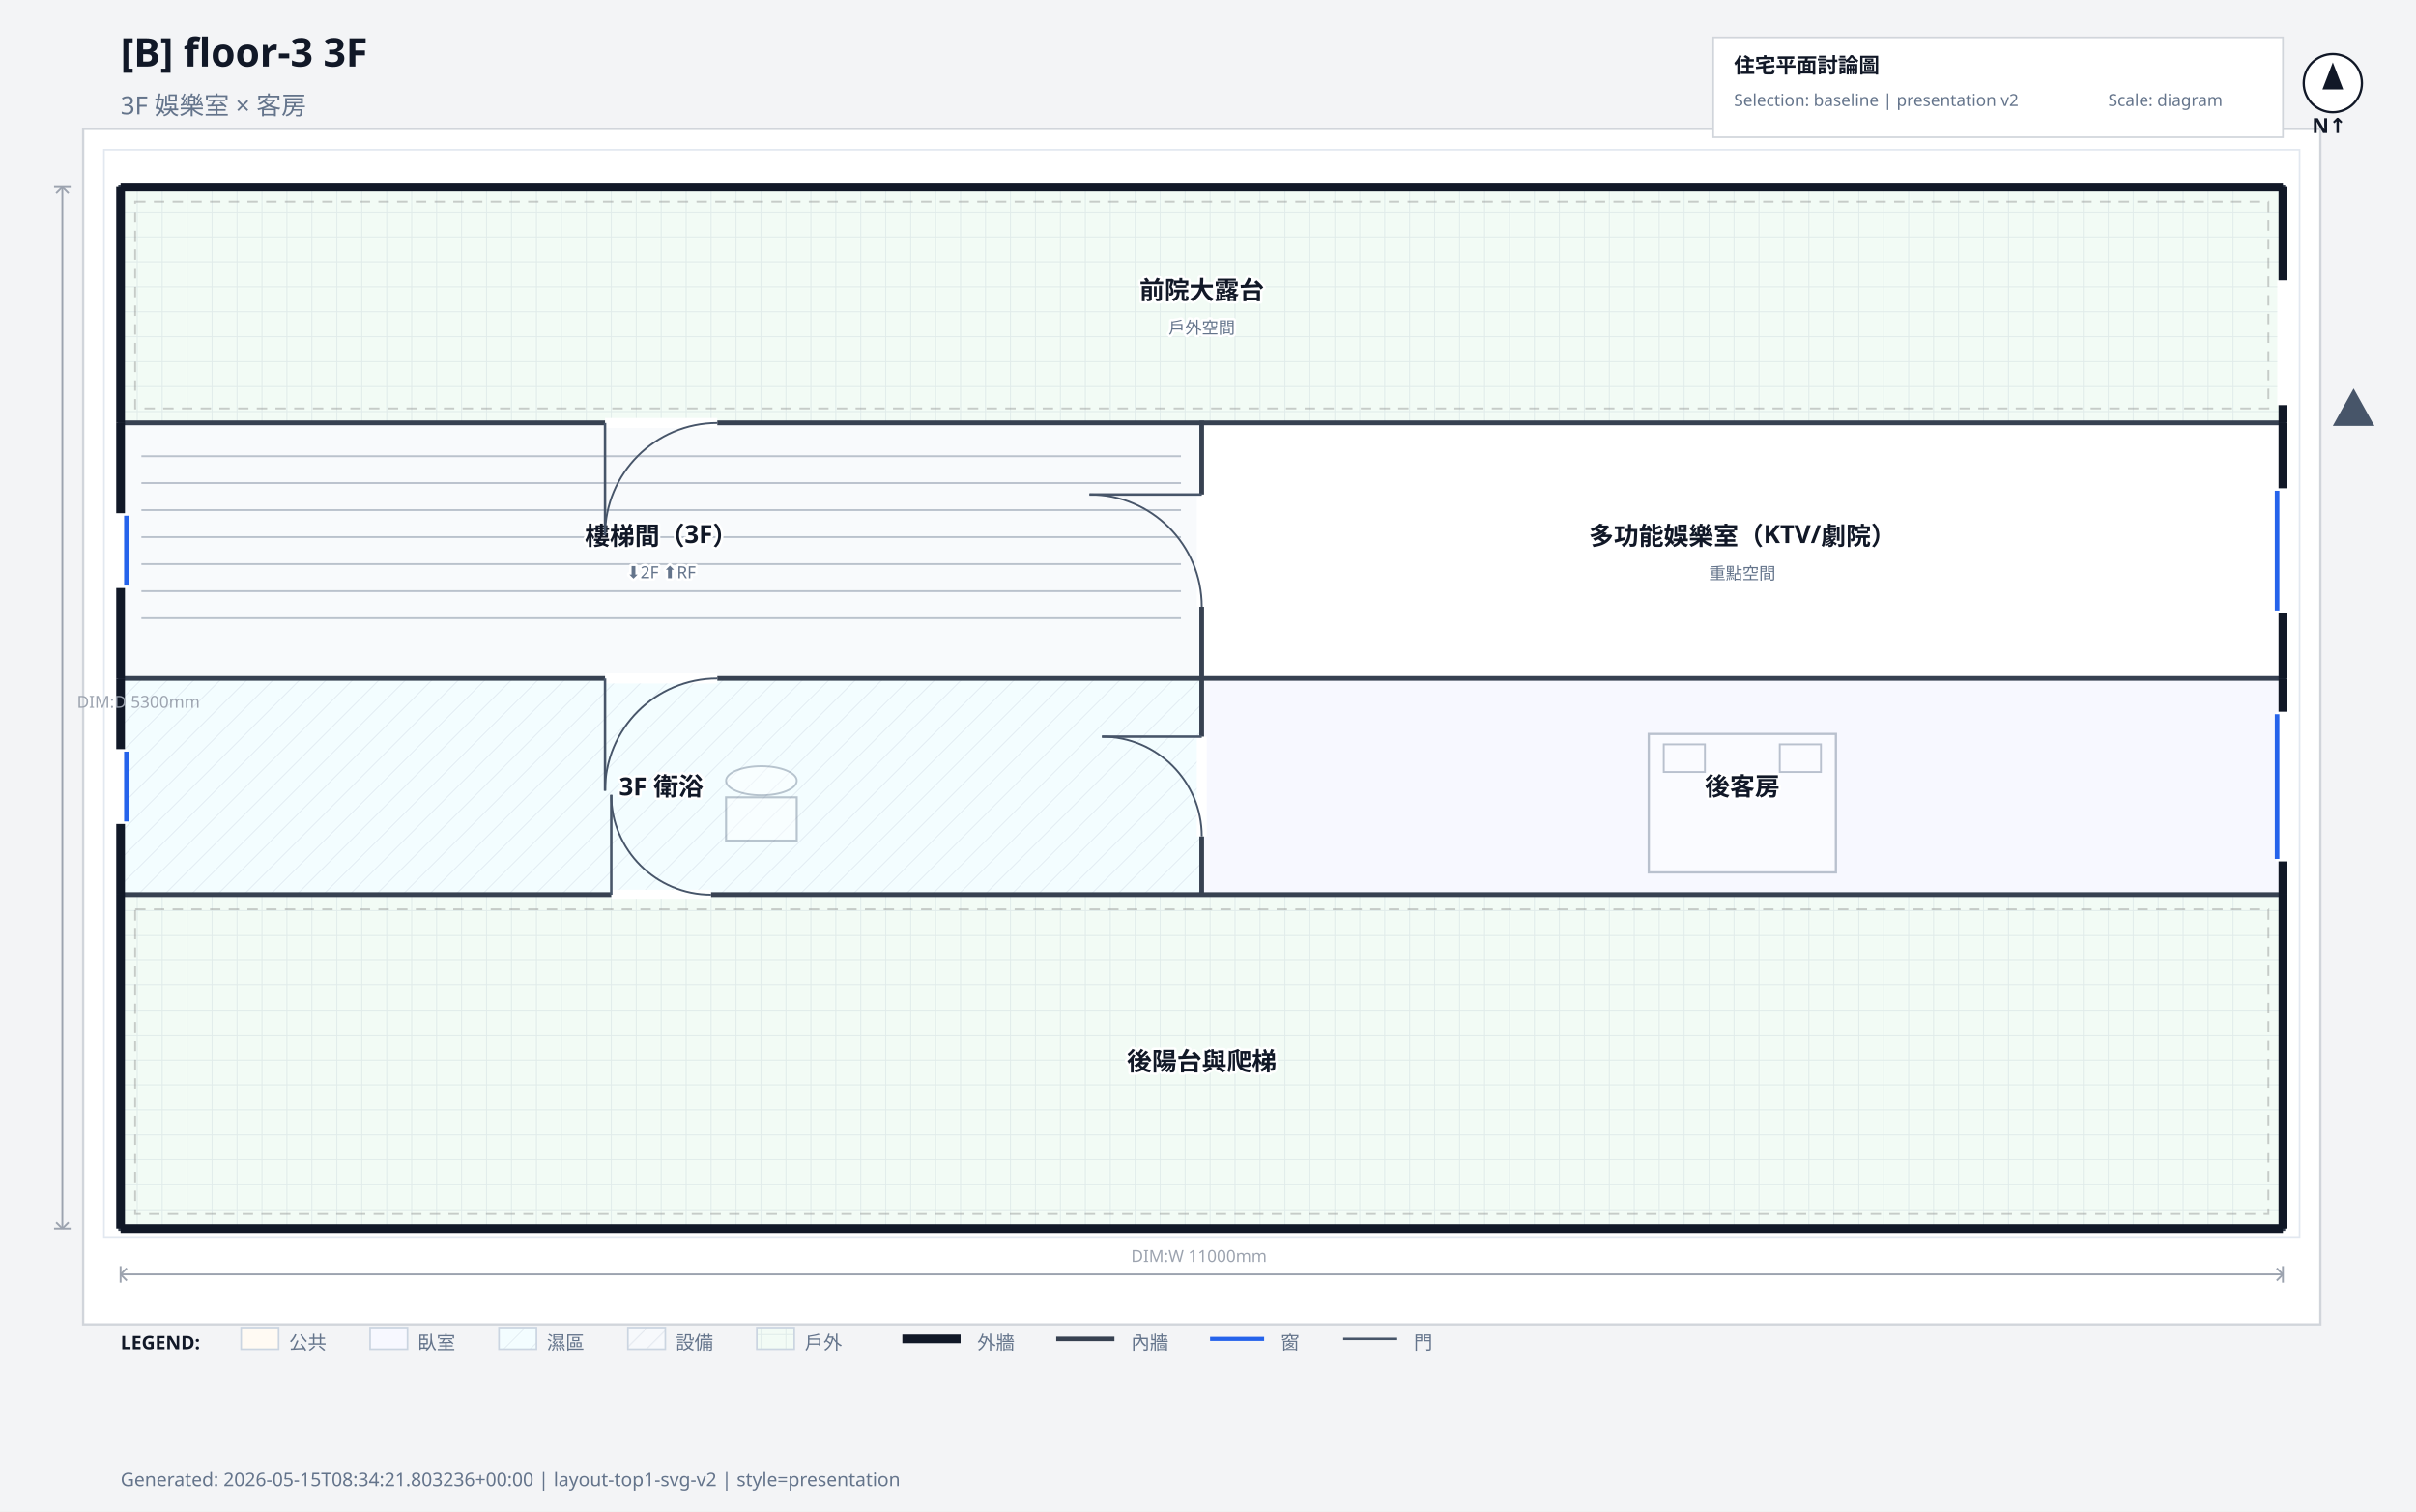
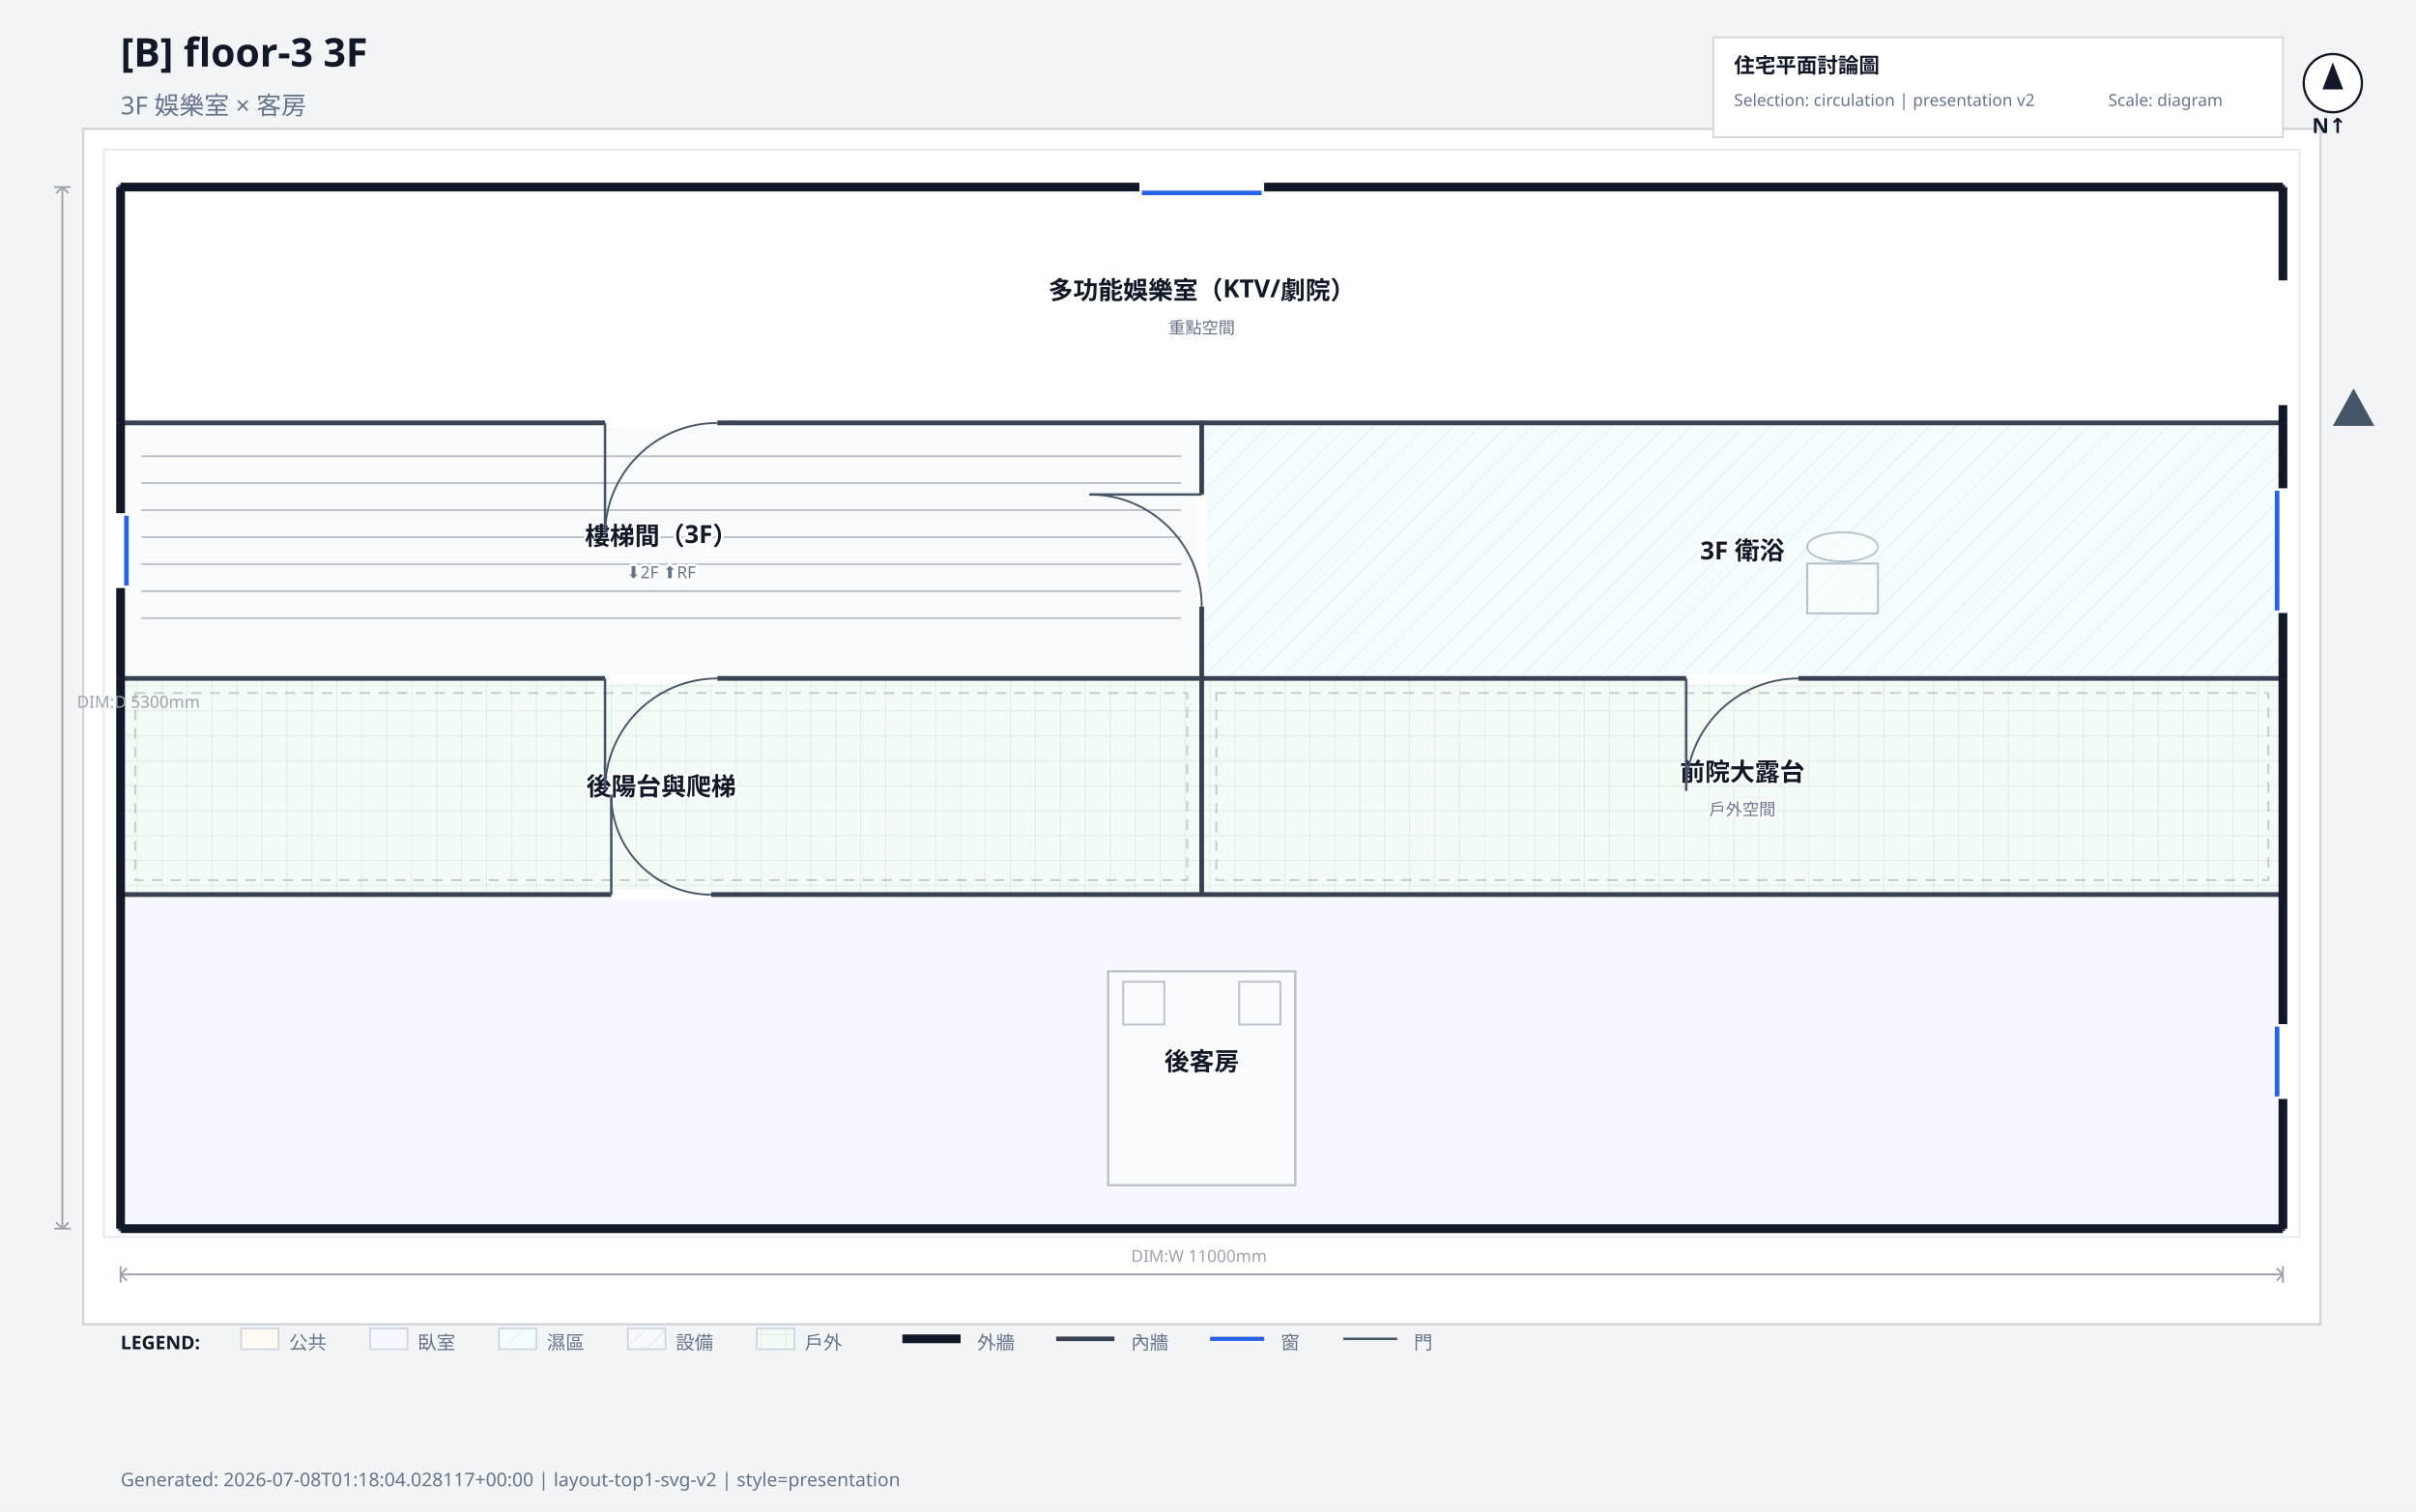
<svg xmlns="http://www.w3.org/2000/svg" width="1162" height="727" viewBox="0 0 1162 727" role="img" aria-label="B floor-3">
  <defs>
    <pattern id="p2-bath-hatch" patternUnits="userSpaceOnUse" width="9" height="9" patternTransform="rotate(45)">
      <rect width="9" height="9" fill="#f3fdff" />
      <line x1="0" y1="0" x2="0" y2="9" stroke="#94a3b8" stroke-width="0.55" opacity="0.28" />
    </pattern>
    <pattern id="p2-service-hatch" patternUnits="userSpaceOnUse" width="10" height="10">
      <rect width="10" height="10" fill="#f7f9fc" />
      <path d="M 0 10 L 10 0" stroke="#94a3b8" stroke-width="0.5" opacity="0.20" />
    </pattern>
    <pattern id="p2-outdoor-hatch" patternUnits="userSpaceOnUse" width="12" height="12">
      <rect width="12" height="12" fill="#f2fbf5" />
      <path d="M 0 6 H 12 M 6 0 V 12" stroke="#94a3b8" stroke-width="0.45" opacity="0.18" />
    </pattern>
  </defs>
  <rect x="0" y="0" width="1162" height="727" fill="#f3f4f6" />
  <rect x="40.0" y="62.0" width="1076.0" height="575.1" fill="#ffffff" stroke="#d1d5db" stroke-width="1.1" />
  <rect x="50.0" y="72.0" width="1056.0" height="523.1" fill="none" stroke="#e2e8f0" stroke-width="0.8" />
  <text x="58.0" y="32.0" fill="#111827" font-size="19" font-family="Segoe UI, Microsoft JhengHei, sans-serif" font-weight="700">[B] floor-3 3F</text>
  <text x="58.0" y="55.0" fill="#64748b" font-size="12" font-family="Segoe UI, Microsoft JhengHei, sans-serif" font-weight="500">3F 娛樂室 × 客房</text>
  <rect x="824.0" y="18.0" width="274.0" height="48" fill="#ffffff" stroke="#d1d5db" stroke-width="0.8" />
  <text x="834.0" y="35.0" fill="#111827" font-size="10" font-family="Segoe UI, Microsoft JhengHei, sans-serif" font-weight="700">住宅平面討論圖</text>
-   <text x="834.0" y="51.0" fill="#64748b" font-size="8" font-family="Segoe UI, Microsoft JhengHei, sans-serif" font-weight="500">Selection: baseline | presentation v2</text>
+   <text x="834.0" y="51.0" fill="#64748b" font-size="8" font-family="Segoe UI, Microsoft JhengHei, sans-serif" font-weight="500">Selection: circulation | presentation v2</text>
  <text x="1014.0" y="51.0" fill="#64748b" font-size="8" font-family="Segoe UI, Microsoft JhengHei, sans-serif" font-weight="500">Scale: diagram</text>
-   <rect x="58.0" y="90.0" width="1040.0" height="113.5" fill="url(#p2-outdoor-hatch)" stroke="#374151" stroke-width="2.2" />
+   <rect x="58.0" y="90.0" width="1040.0" height="113.5" fill="#ffffff" stroke="#374151" stroke-width="2.2" />
  <g opacity="0.42">
-     <rect x="65.0" y="97.0" width="1026.0" height="99.5" fill="none" stroke="#8a8a8a" stroke-dasharray="5 4" stroke-width="0.9" />
-   </g>
-   <text x="578.0" y="139.7" fill="#111827" font-size="12" font-family="Segoe UI, Microsoft JhengHei, sans-serif" font-weight="700" text-anchor="middle" dominant-baseline="middle" paint-order="stroke" stroke="#ffffff" stroke-width="2.4" stroke-linejoin="round">前院大露台</text>
-   <text x="578.0" y="157.7" fill="#64748b" font-size="8" font-family="Segoe UI, Microsoft JhengHei, sans-serif" font-weight="500" text-anchor="middle" dominant-baseline="middle" paint-order="stroke" stroke="#ffffff" stroke-width="2.4" stroke-linejoin="round">戶外空間</text>
+ </g>
+   <text x="578.0" y="139.7" fill="#111827" font-size="12" font-family="Segoe UI, Microsoft JhengHei, sans-serif" font-weight="700" text-anchor="middle" dominant-baseline="middle" paint-order="stroke" stroke="#ffffff" stroke-width="2.4" stroke-linejoin="round">多功能娛樂室（KTV/劇院）</text>
+   <text x="578.0" y="157.7" fill="#64748b" font-size="8" font-family="Segoe UI, Microsoft JhengHei, sans-serif" font-weight="500" text-anchor="middle" dominant-baseline="middle" paint-order="stroke" stroke="#ffffff" stroke-width="2.4" stroke-linejoin="round">重點空間</text>
  <rect x="58.0" y="203.5" width="520.0" height="122.9" fill="#f8fafc" stroke="#374151" stroke-width="2.2" />
  <g opacity="0.42">
    <line x1="68.0" y1="219.5" x2="568.0" y2="219.5" stroke="#64748b" stroke-width="0.9" />
    <line x1="68.0" y1="232.4" x2="568.0" y2="232.4" stroke="#64748b" stroke-width="0.9" />
    <line x1="68.0" y1="245.4" x2="568.0" y2="245.4" stroke="#64748b" stroke-width="0.9" />
    <line x1="68.0" y1="258.4" x2="568.0" y2="258.4" stroke="#64748b" stroke-width="0.9" />
    <line x1="68.0" y1="271.4" x2="568.0" y2="271.4" stroke="#64748b" stroke-width="0.9" />
    <line x1="68.0" y1="284.4" x2="568.0" y2="284.4" stroke="#64748b" stroke-width="0.9" />
    <line x1="68.0" y1="297.4" x2="568.0" y2="297.4" stroke="#64748b" stroke-width="0.9" />
  </g>
  <text x="318.0" y="257.9" fill="#111827" font-size="12" font-family="Segoe UI, Microsoft JhengHei, sans-serif" font-weight="700" text-anchor="middle" dominant-baseline="middle" paint-order="stroke" stroke="#ffffff" stroke-width="2.4" stroke-linejoin="round">樓梯間（3F）</text>
  <text x="318.0" y="275.9" fill="#64748b" font-size="8" font-family="Segoe UI, Microsoft JhengHei, sans-serif" font-weight="500" text-anchor="middle" dominant-baseline="middle" paint-order="stroke" stroke="#ffffff" stroke-width="2.4" stroke-linejoin="round">⬇️2F ⬆️RF</text>
-   <rect x="578.0" y="203.5" width="520.0" height="122.9" fill="#ffffff" stroke="#374151" stroke-width="2.2" />
+   <rect x="578.0" y="203.5" width="520.0" height="122.9" fill="url(#p2-bath-hatch)" stroke="#374151" stroke-width="2.2" />
  <g opacity="0.42">
- </g>
-   <text x="838.0" y="257.9" fill="#111827" font-size="12" font-family="Segoe UI, Microsoft JhengHei, sans-serif" font-weight="700" text-anchor="middle" dominant-baseline="middle" paint-order="stroke" stroke="#ffffff" stroke-width="2.4" stroke-linejoin="round">多功能娛樂室（KTV/劇院）</text>
-   <text x="838.0" y="275.9" fill="#64748b" font-size="8" font-family="Segoe UI, Microsoft JhengHei, sans-serif" font-weight="500" text-anchor="middle" dominant-baseline="middle" paint-order="stroke" stroke="#ffffff" stroke-width="2.4" stroke-linejoin="round">重點空間</text>
-   <rect x="58.0" y="326.4" width="520.0" height="104.0" fill="url(#p2-bath-hatch)" stroke="#374151" stroke-width="2.2" />
+     <rect x="869.2" y="271.1" width="34.0" height="24.0" fill="#ffffff" stroke="#64748b" stroke-width="1.0" />
+     <ellipse cx="886.2" cy="263.1" rx="17.0" ry="7" fill="#ffffff" stroke="#64748b" stroke-width="0.9" />
+   </g>
+   <text x="838.0" y="264.9" fill="#111827" font-size="12" font-family="Segoe UI, Microsoft JhengHei, sans-serif" font-weight="700" text-anchor="middle" dominant-baseline="middle" paint-order="stroke" stroke="#ffffff" stroke-width="2.4" stroke-linejoin="round">3F 衛浴</text>
+   <rect x="58.0" y="326.4" width="520.0" height="104.0" fill="url(#p2-outdoor-hatch)" stroke="#374151" stroke-width="2.2" />
  <g opacity="0.42">
-     <rect x="349.2" y="383.6" width="34.0" height="20.8" fill="#ffffff" stroke="#64748b" stroke-width="1.0" />
-     <ellipse cx="366.2" cy="375.6" rx="17.0" ry="7" fill="#ffffff" stroke="#64748b" stroke-width="0.9" />
+     <rect x="65.0" y="333.4" width="506.0" height="90.0" fill="none" stroke="#8a8a8a" stroke-dasharray="5 4" stroke-width="0.9" />
  </g>
-   <text x="318.0" y="378.4" fill="#111827" font-size="12" font-family="Segoe UI, Microsoft JhengHei, sans-serif" font-weight="700" text-anchor="middle" dominant-baseline="middle" paint-order="stroke" stroke="#ffffff" stroke-width="2.4" stroke-linejoin="round">3F 衛浴</text>
-   <rect x="578.0" y="326.4" width="520.0" height="104.0" fill="#f7f8ff" stroke="#374151" stroke-width="2.2" />
+   <text x="318.0" y="378.4" fill="#111827" font-size="12" font-family="Segoe UI, Microsoft JhengHei, sans-serif" font-weight="700" text-anchor="middle" dominant-baseline="middle" paint-order="stroke" stroke="#ffffff" stroke-width="2.4" stroke-linejoin="round">後陽台與爬梯</text>
+   <rect x="578.0" y="326.4" width="520.0" height="104.0" fill="url(#p2-outdoor-hatch)" stroke="#374151" stroke-width="2.2" />
  <g opacity="0.42">
-     <rect x="793.0" y="353.1" width="90.0" height="66.6" fill="#ffffff" stroke="#64748b" stroke-width="1.1" />
-     <rect x="800.2" y="358.1" width="19.8" height="13.3" fill="#ffffff" stroke="#64748b" stroke-width="0.9" />
-     <rect x="856.0" y="358.1" width="19.8" height="13.3" fill="#ffffff" stroke="#64748b" stroke-width="0.9" />
+     <rect x="585.0" y="333.4" width="506.0" height="90.0" fill="none" stroke="#8a8a8a" stroke-dasharray="5 4" stroke-width="0.9" />
  </g>
-   <text x="838.0" y="378.4" fill="#111827" font-size="12" font-family="Segoe UI, Microsoft JhengHei, sans-serif" font-weight="700" text-anchor="middle" dominant-baseline="middle" paint-order="stroke" stroke="#ffffff" stroke-width="2.4" stroke-linejoin="round">後客房</text>
-   <rect x="58.0" y="430.4" width="1040.0" height="160.7" fill="url(#p2-outdoor-hatch)" stroke="#374151" stroke-width="2.2" />
+   <text x="838.0" y="371.4" fill="#111827" font-size="12" font-family="Segoe UI, Microsoft JhengHei, sans-serif" font-weight="700" text-anchor="middle" dominant-baseline="middle" paint-order="stroke" stroke="#ffffff" stroke-width="2.4" stroke-linejoin="round">前院大露台</text>
+   <text x="838.0" y="389.4" fill="#64748b" font-size="8" font-family="Segoe UI, Microsoft JhengHei, sans-serif" font-weight="500" text-anchor="middle" dominant-baseline="middle" paint-order="stroke" stroke="#ffffff" stroke-width="2.4" stroke-linejoin="round">戶外空間</text>
+   <rect x="58.0" y="430.4" width="1040.0" height="160.7" fill="#f7f8ff" stroke="#374151" stroke-width="2.2" />
  <g opacity="0.42">
-     <rect x="65.0" y="437.4" width="1026.0" height="146.7" fill="none" stroke="#8a8a8a" stroke-dasharray="5 4" stroke-width="0.9" />
+     <rect x="533.0" y="467.3" width="90.0" height="102.9" fill="#ffffff" stroke="#64748b" stroke-width="1.1" />
+     <rect x="540.2" y="472.3" width="19.8" height="20.6" fill="#ffffff" stroke="#64748b" stroke-width="0.9" />
+     <rect x="596.0" y="472.3" width="19.8" height="20.6" fill="#ffffff" stroke="#64748b" stroke-width="0.9" />
  </g>
-   <text x="578.0" y="510.7" fill="#111827" font-size="12" font-family="Segoe UI, Microsoft JhengHei, sans-serif" font-weight="700" text-anchor="middle" dominant-baseline="middle" paint-order="stroke" stroke="#ffffff" stroke-width="2.4" stroke-linejoin="round">後陽台與爬梯</text>
+   <text x="578.0" y="510.7" fill="#111827" font-size="12" font-family="Segoe UI, Microsoft JhengHei, sans-serif" font-weight="700" text-anchor="middle" dominant-baseline="middle" paint-order="stroke" stroke="#ffffff" stroke-width="2.4" stroke-linejoin="round">後客房</text>
  <line x1="58.0" y1="90.0" x2="1098.0" y2="90.0" stroke="#111827" stroke-width="4.2" />
  <line x1="1098.0" y1="90.0" x2="1098.0" y2="203.5" stroke="#111827" stroke-width="4.2" />
  <line x1="58.0" y1="90.0" x2="58.0" y2="203.5" stroke="#111827" stroke-width="4.2" />
  <line x1="58.0" y1="203.5" x2="58.0" y2="326.4" stroke="#111827" stroke-width="4.2" />
  <line x1="1098.0" y1="203.5" x2="1098.0" y2="326.4" stroke="#111827" stroke-width="4.2" />
  <line x1="58.0" y1="326.4" x2="58.0" y2="430.4" stroke="#111827" stroke-width="4.2" />
  <line x1="1098.0" y1="326.4" x2="1098.0" y2="430.4" stroke="#111827" stroke-width="4.2" />
  <line x1="1098.0" y1="430.4" x2="1098.0" y2="591.1" stroke="#111827" stroke-width="4.2" />
  <line x1="58.0" y1="591.1" x2="1098.0" y2="591.1" stroke="#111827" stroke-width="4.2" />
  <line x1="58.0" y1="430.4" x2="58.0" y2="591.1" stroke="#111827" stroke-width="4.2" />
+   <line x1="548.0" y1="90.0" x2="608.0" y2="90.0" stroke="#ffffff" stroke-width="6.6" />
+   <line x1="549.2" y1="92.8" x2="606.8" y2="92.8" stroke="#2563eb" stroke-width="2.2" />
  <line x1="58.0" y1="246.9" x2="58.0" y2="282.9" stroke="#ffffff" stroke-width="6.6" />
  <line x1="60.8" y1="248.1" x2="60.8" y2="281.7" stroke="#2563eb" stroke-width="2.2" />
  <line x1="1098.0" y1="234.9" x2="1098.0" y2="294.9" stroke="#ffffff" stroke-width="6.6" />
  <line x1="1095.2" y1="236.1" x2="1095.2" y2="293.7" stroke="#2563eb" stroke-width="2.2" />
-   <line x1="58.0" y1="360.4" x2="58.0" y2="396.4" stroke="#ffffff" stroke-width="6.6" />
-   <line x1="60.8" y1="361.6" x2="60.8" y2="395.2" stroke="#2563eb" stroke-width="2.2" />
-   <line x1="1098.0" y1="342.4" x2="1098.0" y2="414.4" stroke="#ffffff" stroke-width="6.6" />
-   <line x1="1095.2" y1="343.6" x2="1095.2" y2="413.2" stroke="#2563eb" stroke-width="2.2" />
+   <line x1="1098.0" y1="492.7" x2="1098.0" y2="528.7" stroke="#ffffff" stroke-width="6.6" />
+   <line x1="1095.2" y1="493.9" x2="1095.2" y2="527.5" stroke="#2563eb" stroke-width="2.2" />
  <line x1="291.0" y1="203.5" x2="345.0" y2="203.5" stroke="#ffffff" stroke-width="4.8" />
  <line x1="291.0" y1="203.5" x2="291.0" y2="257.5" stroke="#475569" stroke-width="1.2" />
  <path d="M 345.0 203.5 A 54.0 54.0 0 0 0 291.0 257.5" fill="none" stroke="#475569" stroke-width="0.9" />
  <line x1="291.0" y1="326.4" x2="345.0" y2="326.4" stroke="#ffffff" stroke-width="4.8" />
  <line x1="291.0" y1="326.4" x2="291.0" y2="380.4" stroke="#475569" stroke-width="1.2" />
  <path d="M 345.0 326.4 A 54.0 54.0 0 0 0 291.0 380.4" fill="none" stroke="#475569" stroke-width="0.9" />
-   <line x1="578.0" y1="354.4" x2="578.0" y2="402.4" stroke="#ffffff" stroke-width="4.8" />
-   <line x1="578.0" y1="354.4" x2="530.0" y2="354.4" stroke="#475569" stroke-width="1.2" />
-   <path d="M 578.0 402.4 A 48.0 48.0 0 0 0 530.0 354.4" fill="none" stroke="#475569" stroke-width="0.9" />
  <line x1="578.0" y1="237.9" x2="578.0" y2="291.9" stroke="#ffffff" stroke-width="4.8" />
  <line x1="578.0" y1="237.9" x2="524.0" y2="237.9" stroke="#475569" stroke-width="1.2" />
  <path d="M 578.0 291.9 A 54.0 54.0 0 0 0 524.0 237.9" fill="none" stroke="#475569" stroke-width="0.9" />
+   <line x1="811.0" y1="326.4" x2="865.0" y2="326.4" stroke="#ffffff" stroke-width="4.8" />
+   <line x1="811.0" y1="326.4" x2="811.0" y2="380.4" stroke="#475569" stroke-width="1.2" />
+   <path d="M 865.0 326.4 A 54.0 54.0 0 0 0 811.0 380.4" fill="none" stroke="#475569" stroke-width="0.9" />
  <line x1="294.0" y1="430.4" x2="342.0" y2="430.4" stroke="#ffffff" stroke-width="4.8" />
  <line x1="294.0" y1="430.4" x2="294.0" y2="382.4" stroke="#475569" stroke-width="1.2" />
  <path d="M 342.0 430.4 A 48.0 48.0 0 0 1 294.0 382.4" fill="none" stroke="#475569" stroke-width="0.9" />
  <line x1="1098.0" y1="134.9" x2="1098.0" y2="194.9" stroke="#ffffff" stroke-width="5.4" />
  <polygon points="1122.0,204.9 1142.0,204.9 1132.0,186.9" fill="#475569" />
  <line x1="58.0" y1="613.1" x2="1098.0" y2="613.1" stroke="#9ca3af" stroke-width="0.9" />
  <line x1="58.0" y1="609.1" x2="58.0" y2="617.1" stroke="#9ca3af" stroke-width="0.9" />
  <line x1="1098.0" y1="609.1" x2="1098.0" y2="617.1" stroke="#9ca3af" stroke-width="0.9" />
  <line x1="61.0" y1="610.1" x2="58.0" y2="613.1" stroke="#9ca3af" stroke-width="0.9" />
  <line x1="61.0" y1="616.1" x2="58.0" y2="613.1" stroke="#9ca3af" stroke-width="0.9" />
  <line x1="1095.0" y1="610.1" x2="1098.0" y2="613.1" stroke="#9ca3af" stroke-width="0.9" />
  <line x1="1095.0" y1="616.1" x2="1098.0" y2="613.1" stroke="#9ca3af" stroke-width="0.9" />
  <text x="544.0" y="607.1" fill="#9ca3af" font-size="8" font-family="Segoe UI, Microsoft JhengHei, sans-serif" font-weight="500">DIM:W 11000mm</text>
  <line x1="30.0" y1="90.0" x2="30.0" y2="591.1" stroke="#9ca3af" stroke-width="0.9" />
  <line x1="26.0" y1="90.0" x2="34.0" y2="90.0" stroke="#9ca3af" stroke-width="0.9" />
  <line x1="26.0" y1="591.1" x2="34.0" y2="591.1" stroke="#9ca3af" stroke-width="0.9" />
  <line x1="27.0" y1="93.0" x2="30.0" y2="90.0" stroke="#9ca3af" stroke-width="0.9" />
  <line x1="33.0" y1="93.0" x2="30.0" y2="90.0" stroke="#9ca3af" stroke-width="0.9" />
  <line x1="27.0" y1="588.1" x2="30.0" y2="591.1" stroke="#9ca3af" stroke-width="0.9" />
  <line x1="33.0" y1="588.1" x2="30.0" y2="591.1" stroke="#9ca3af" stroke-width="0.9" />
  <text x="37.0" y="340.5" fill="#9ca3af" font-size="8" font-family="Segoe UI, Microsoft JhengHei, sans-serif" font-weight="500">DIM:D 5300mm</text>
  <circle cx="1122.0" cy="40.0" r="14.0" fill="#ffffff" stroke="#111827" stroke-width="1.1" />
  <polygon points="1122.0,30.0 1117.0,43.0 1127.0,43.0" fill="#111827" />
  <text x="1112.0" y="64.0" fill="#111827" font-size="10" font-family="Segoe UI, Microsoft JhengHei, sans-serif" font-weight="700">N↑</text>
  <text x="58.0" y="649.1" fill="#111827" font-size="9" font-family="Segoe UI, Microsoft JhengHei, sans-serif" font-weight="700">LEGEND:</text>
  <rect x="116.0" y="639.1" width="18" height="10" fill="#fffaf3" stroke="#cbd5e1" stroke-width="0.8" />
  <text x="139.0" y="649.1" fill="#64748b" font-size="9" font-family="Segoe UI, Microsoft JhengHei, sans-serif" font-weight="500">公共</text>
  <rect x="178.0" y="639.1" width="18" height="10" fill="#f7f8ff" stroke="#cbd5e1" stroke-width="0.8" />
  <text x="201.0" y="649.1" fill="#64748b" font-size="9" font-family="Segoe UI, Microsoft JhengHei, sans-serif" font-weight="500">臥室</text>
  <rect x="240.0" y="639.1" width="18" height="10" fill="url(#p2-bath-hatch)" stroke="#cbd5e1" stroke-width="0.8" />
  <text x="263.0" y="649.1" fill="#64748b" font-size="9" font-family="Segoe UI, Microsoft JhengHei, sans-serif" font-weight="500">濕區</text>
  <rect x="302.0" y="639.1" width="18" height="10" fill="url(#p2-service-hatch)" stroke="#cbd5e1" stroke-width="0.8" />
  <text x="325.0" y="649.1" fill="#64748b" font-size="9" font-family="Segoe UI, Microsoft JhengHei, sans-serif" font-weight="500">設備</text>
  <rect x="364.0" y="639.1" width="18" height="10" fill="url(#p2-outdoor-hatch)" stroke="#cbd5e1" stroke-width="0.8" />
  <text x="387.0" y="649.1" fill="#64748b" font-size="9" font-family="Segoe UI, Microsoft JhengHei, sans-serif" font-weight="500">戶外</text>
  <line x1="434.0" y1="644.1" x2="462.0" y2="644.1" stroke="#111827" stroke-width="4.2" />
  <text x="470.0" y="649.1" fill="#64748b" font-size="9" font-family="Segoe UI, Microsoft JhengHei, sans-serif" font-weight="500">外牆</text>
  <line x1="508.0" y1="644.1" x2="536.0" y2="644.1" stroke="#374151" stroke-width="2.2" />
  <text x="544.0" y="649.1" fill="#64748b" font-size="9" font-family="Segoe UI, Microsoft JhengHei, sans-serif" font-weight="500">內牆</text>
  <line x1="582.0" y1="644.1" x2="608.0" y2="644.1" stroke="#2563eb" stroke-width="2.0" />
  <text x="616.0" y="649.1" fill="#64748b" font-size="9" font-family="Segoe UI, Microsoft JhengHei, sans-serif" font-weight="500">窗</text>
  <line x1="646.0" y1="644.1" x2="672.0" y2="644.1" stroke="#475569" stroke-width="1.2" />
  <text x="680.0" y="649.1" fill="#64748b" font-size="9" font-family="Segoe UI, Microsoft JhengHei, sans-serif" font-weight="500">門</text>
-   <text x="58.0" y="715.0" fill="#64748b" font-size="9" font-family="Segoe UI, Microsoft JhengHei, sans-serif" font-weight="400">Generated: 2026-05-15T08:34:21.803236+00:00 | layout-top1-svg-v2 | style=presentation</text>
+   <text x="58.0" y="715.0" fill="#64748b" font-size="9" font-family="Segoe UI, Microsoft JhengHei, sans-serif" font-weight="400">Generated: 2026-07-08T01:18:04.028117+00:00 | layout-top1-svg-v2 | style=presentation</text>
</svg>
